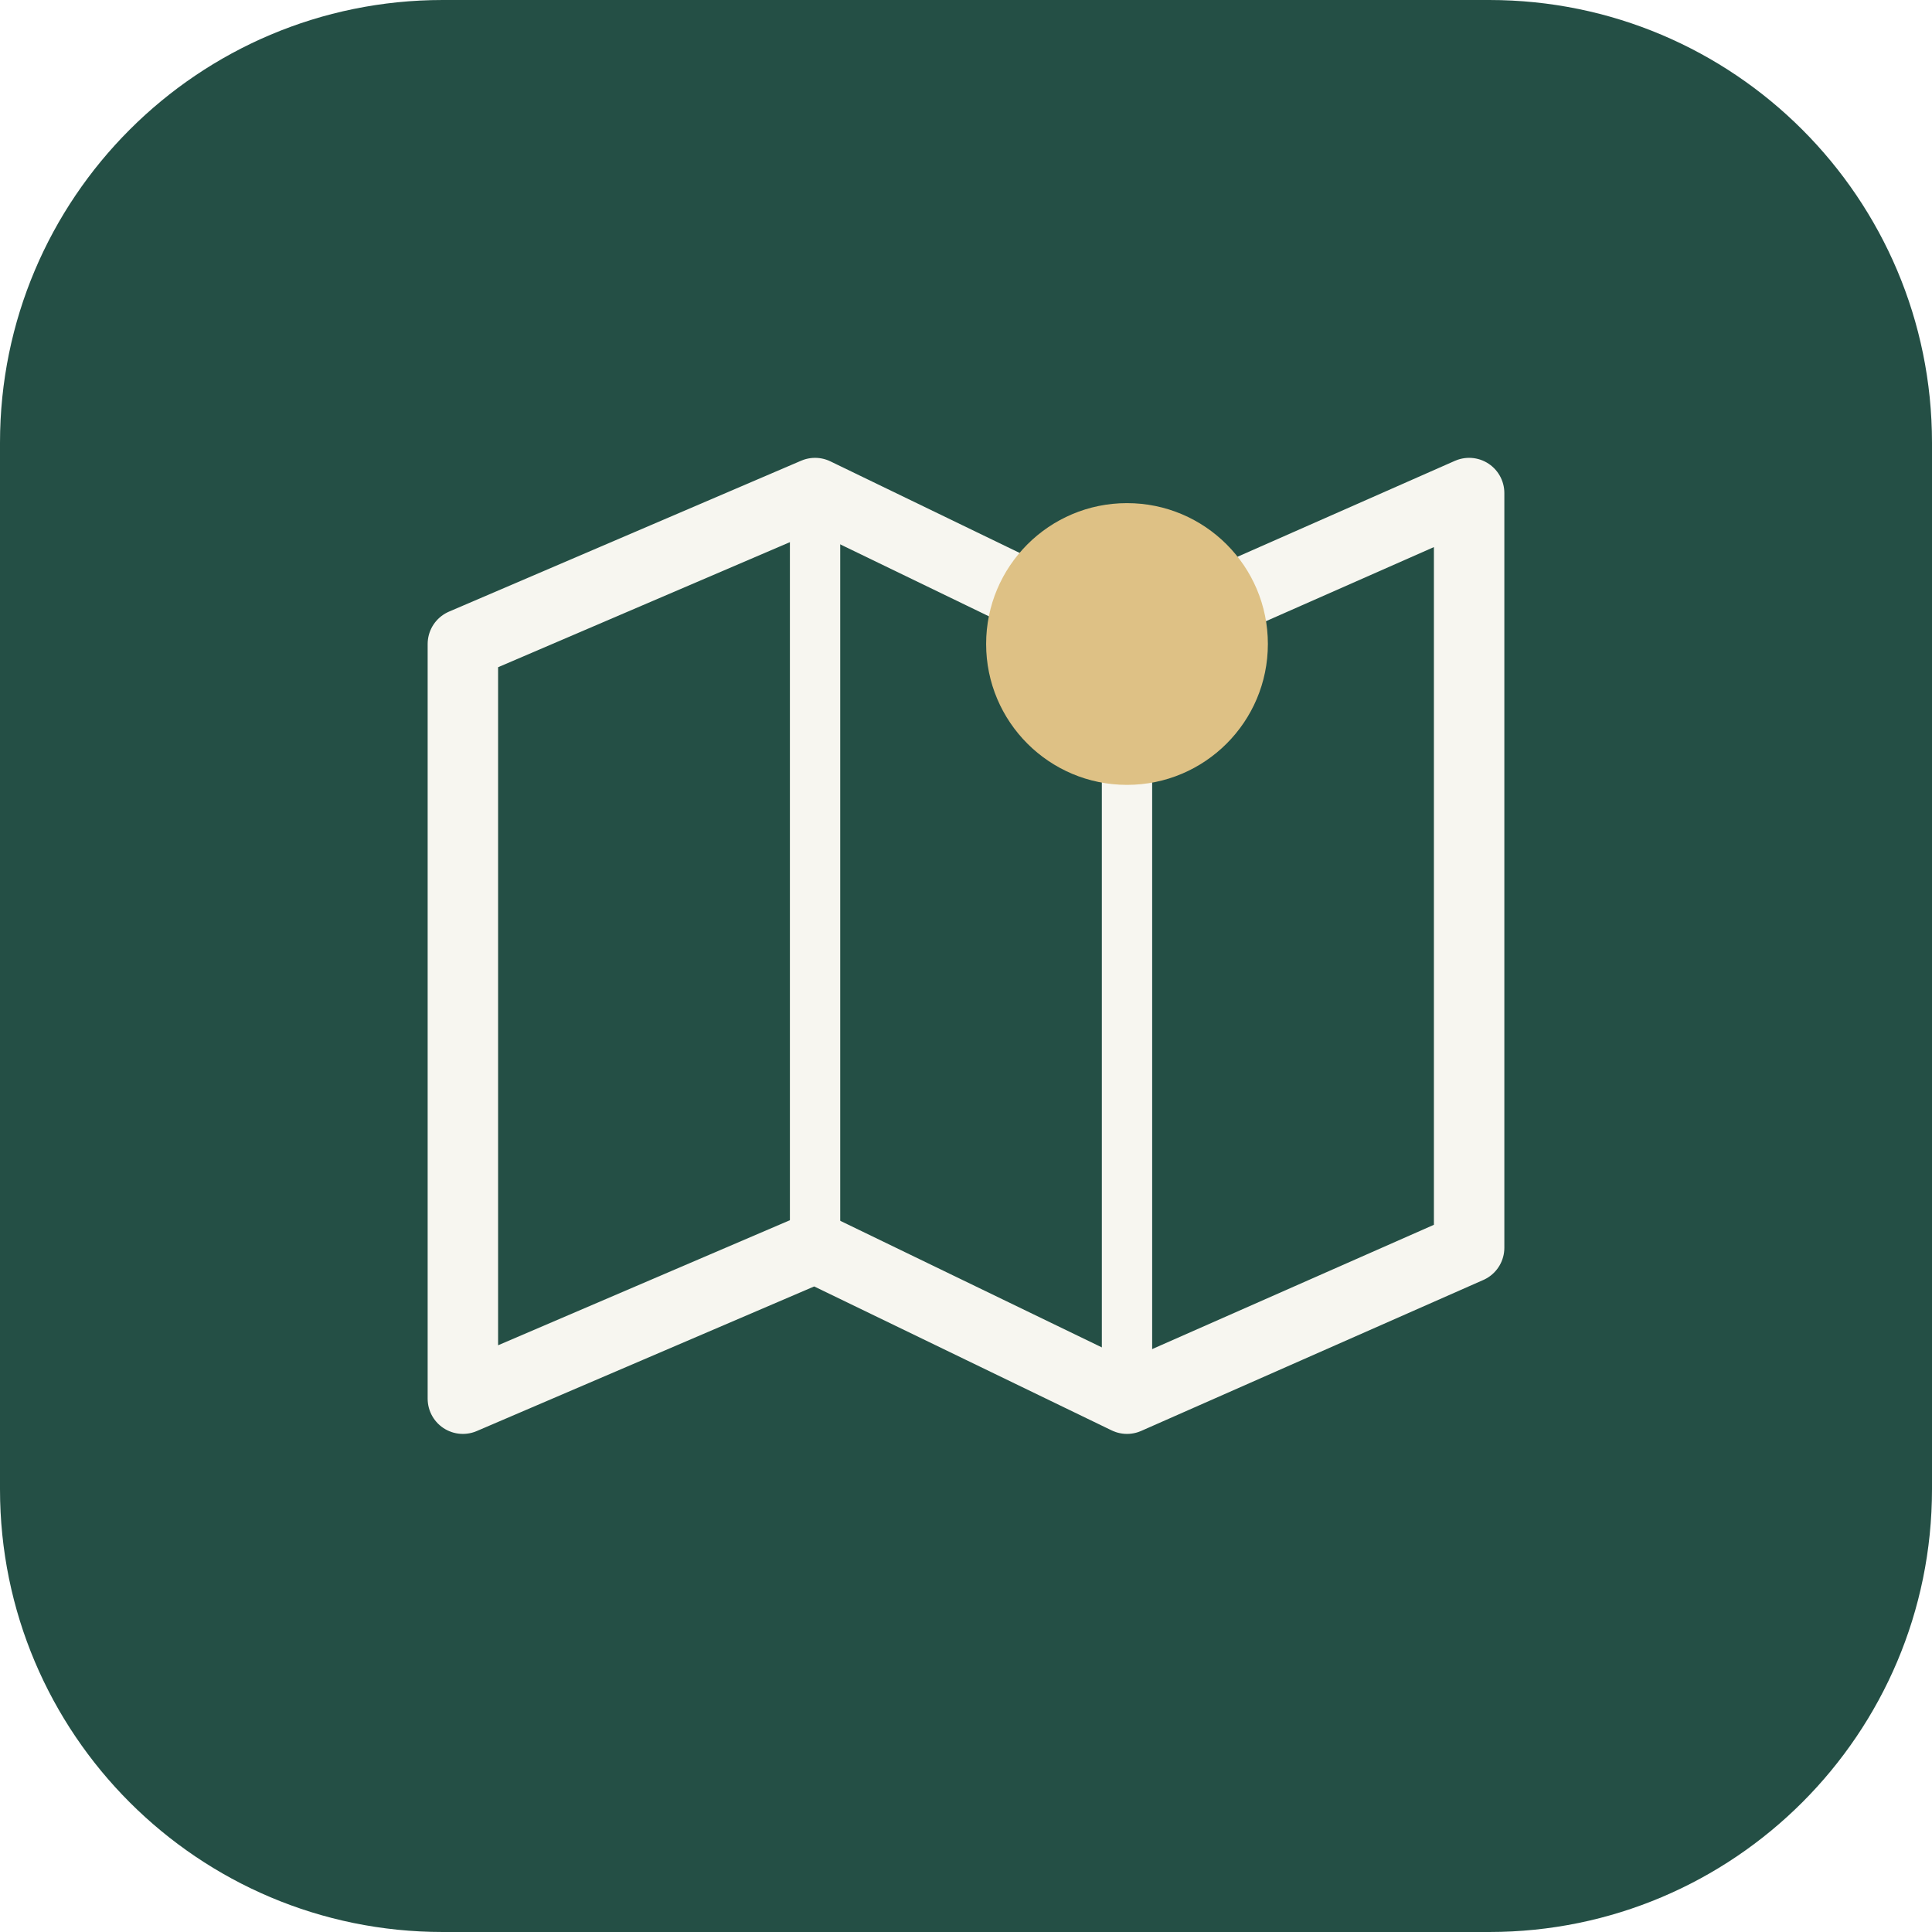
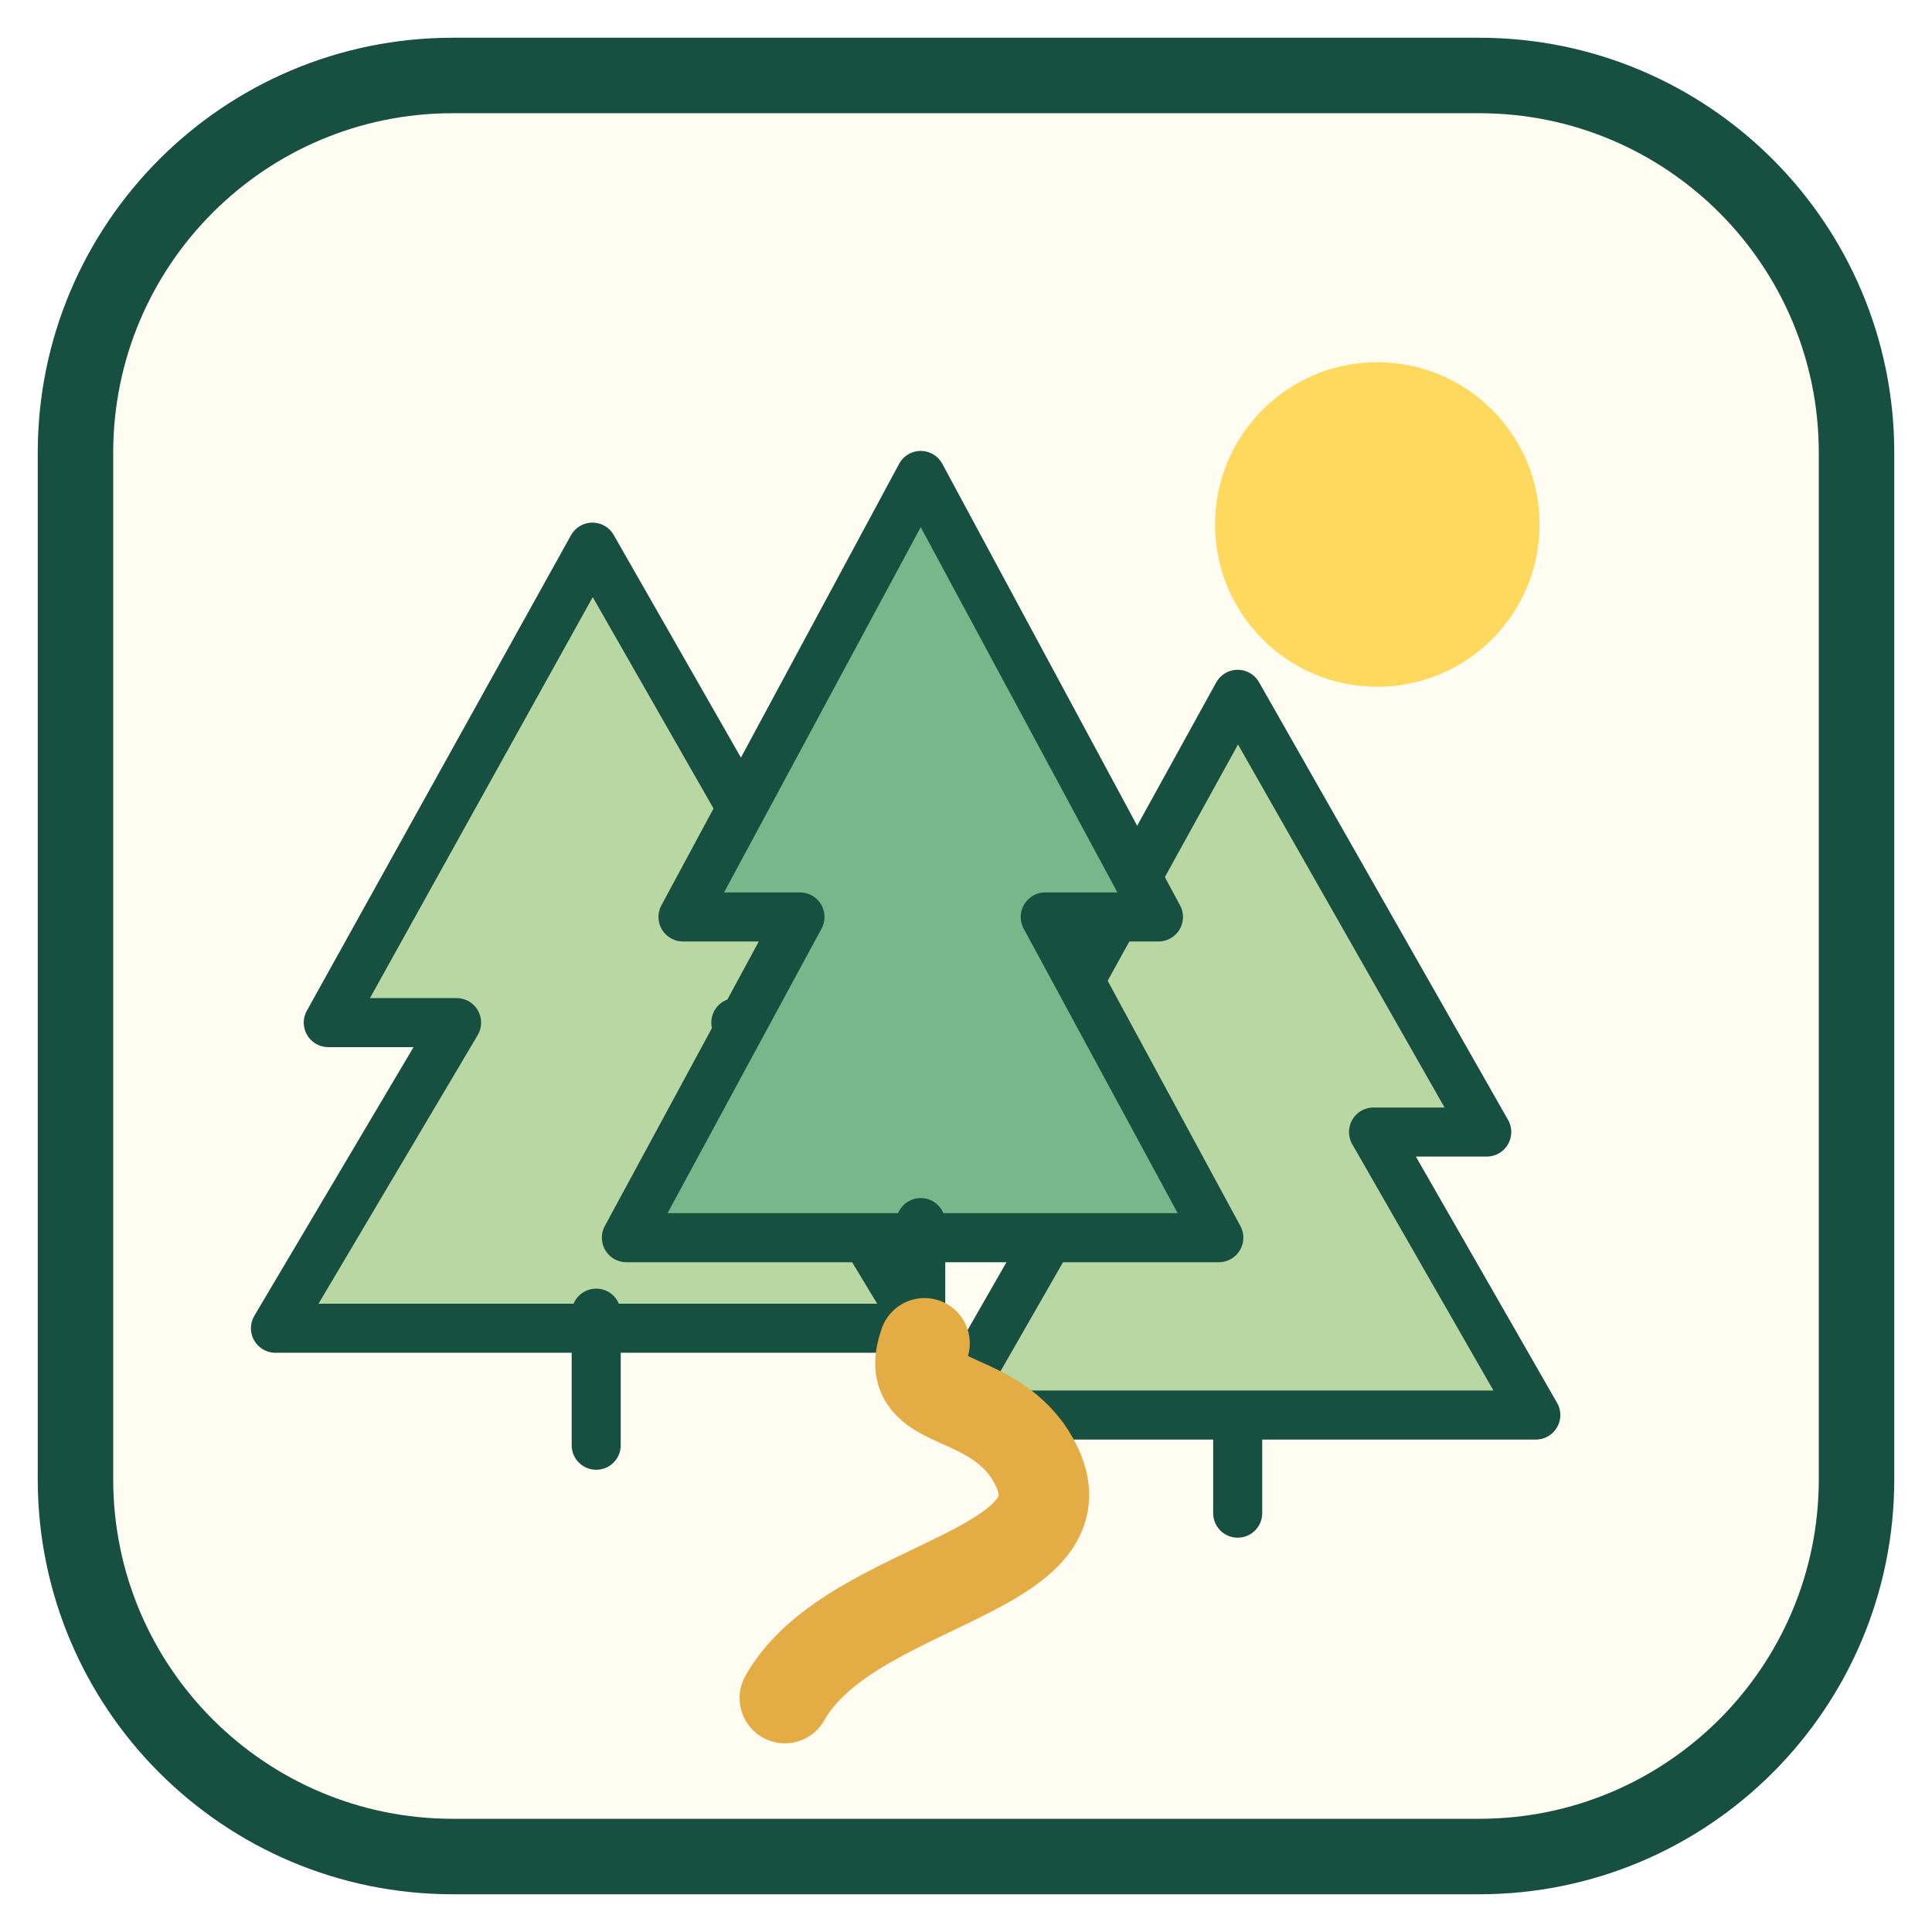
- <svg xmlns="http://www.w3.org/2000/svg" viewBox="0 0 192 192">
-   <rect width="192" height="192" rx="44" fill="#244f45" />
-   <path d="M46 139V64l35-15 31 15 34-15v75l-34 15-31-15z" fill="none" stroke="#f7f6f0" stroke-width="7" stroke-linejoin="round" />
-   <path d="M81 49v75m31-60v75" fill="none" stroke="#f7f6f0" stroke-width="5" />
-   <circle cx="112" cy="64" r="14" fill="#dec185" />
+ <svg xmlns="http://www.w3.org/2000/svg" width="512" height="512" viewBox="0 0 512 512">
+   <rect x="20" y="20" width="472" height="472" rx="100" fill="#fffdf1" stroke="#174f40" stroke-width="20" />
+   <circle cx="365" cy="139" r="43" fill="#ffd85e" />
+   <g fill="#b8d7a2" stroke="#174f40" stroke-width="13" stroke-linejoin="round">
+     <path d="M157 145 87 271h34l-48 81h171l-49-81h34Z" />
+     <path d="m328 184-64 116h30l-43 75h156l-43-75h30Z" />
+     <path d="m244 126-63 117h31l-46 85h157l-46-85h30Z" fill="#79b689" />
+   </g>
+   <g stroke="#174f40" stroke-width="13" stroke-linecap="round">
+     <path d="M158 348v35m86-59v42m84 10v25" />
+   </g>
+   <path d="M208 450c18-32 87-33 64-66-12-16-33-11-27-28" fill="none" stroke="#e4ac45" stroke-width="24" stroke-linecap="round" />
</svg>
